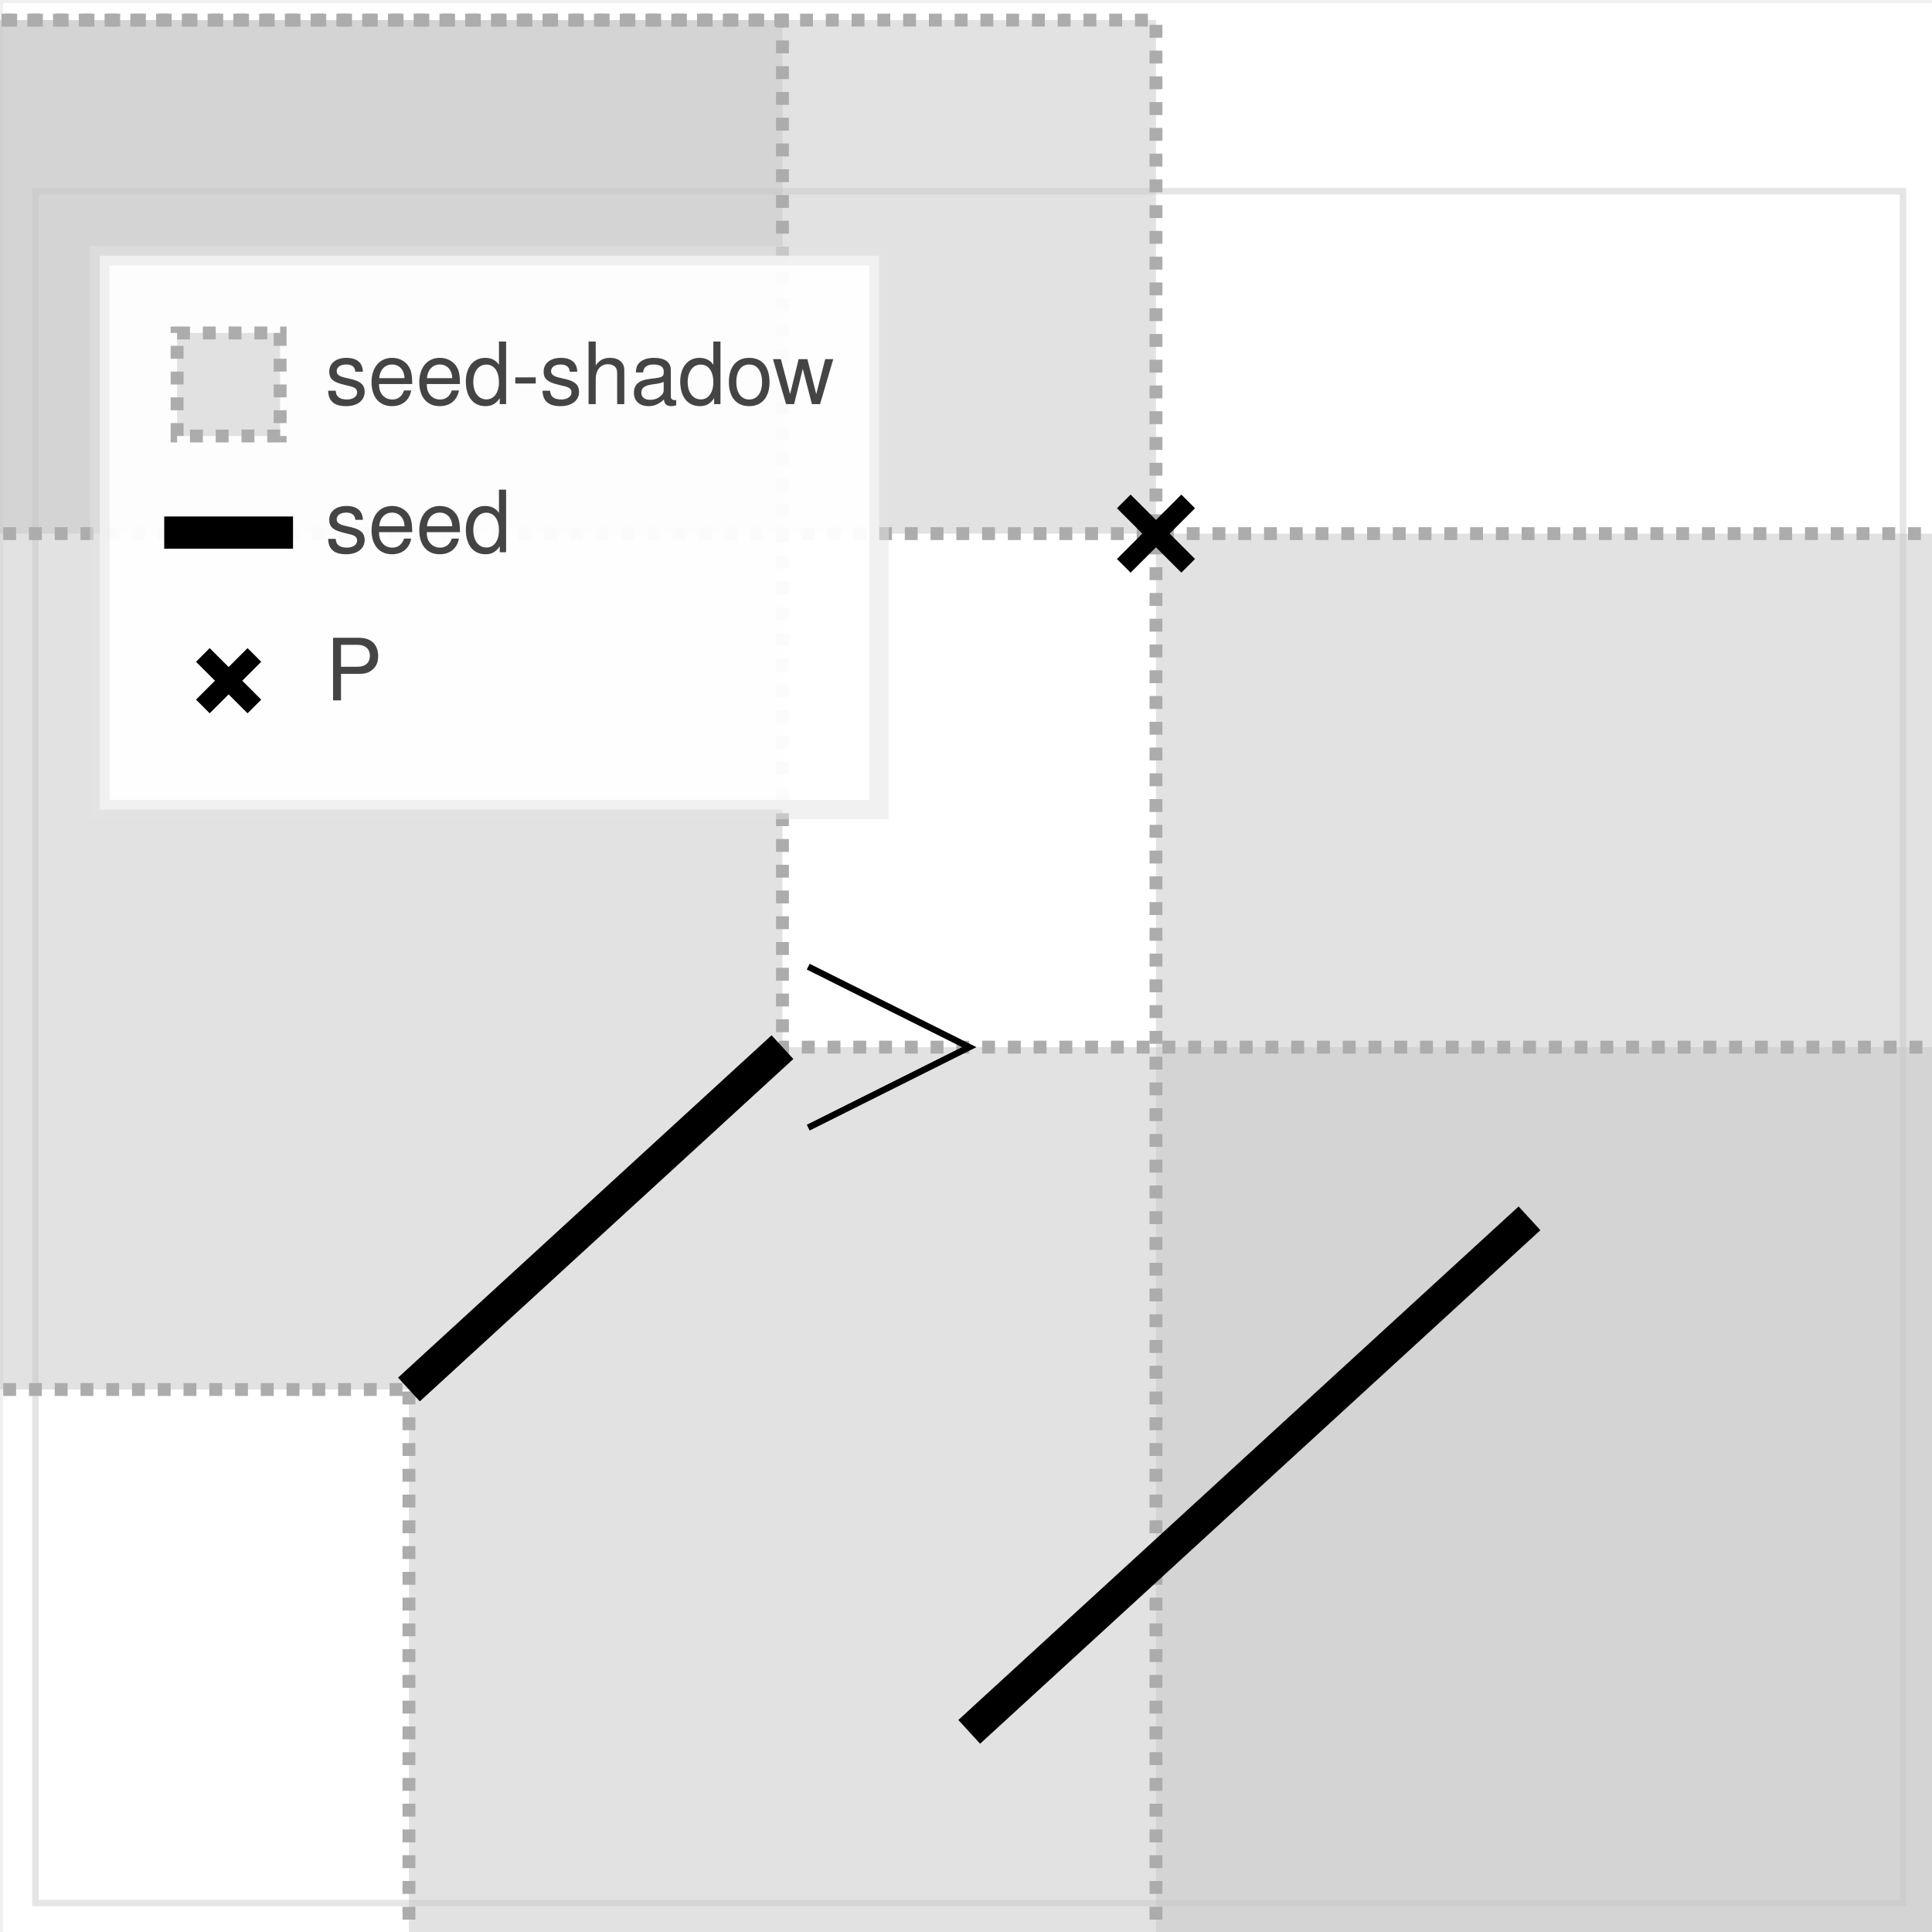
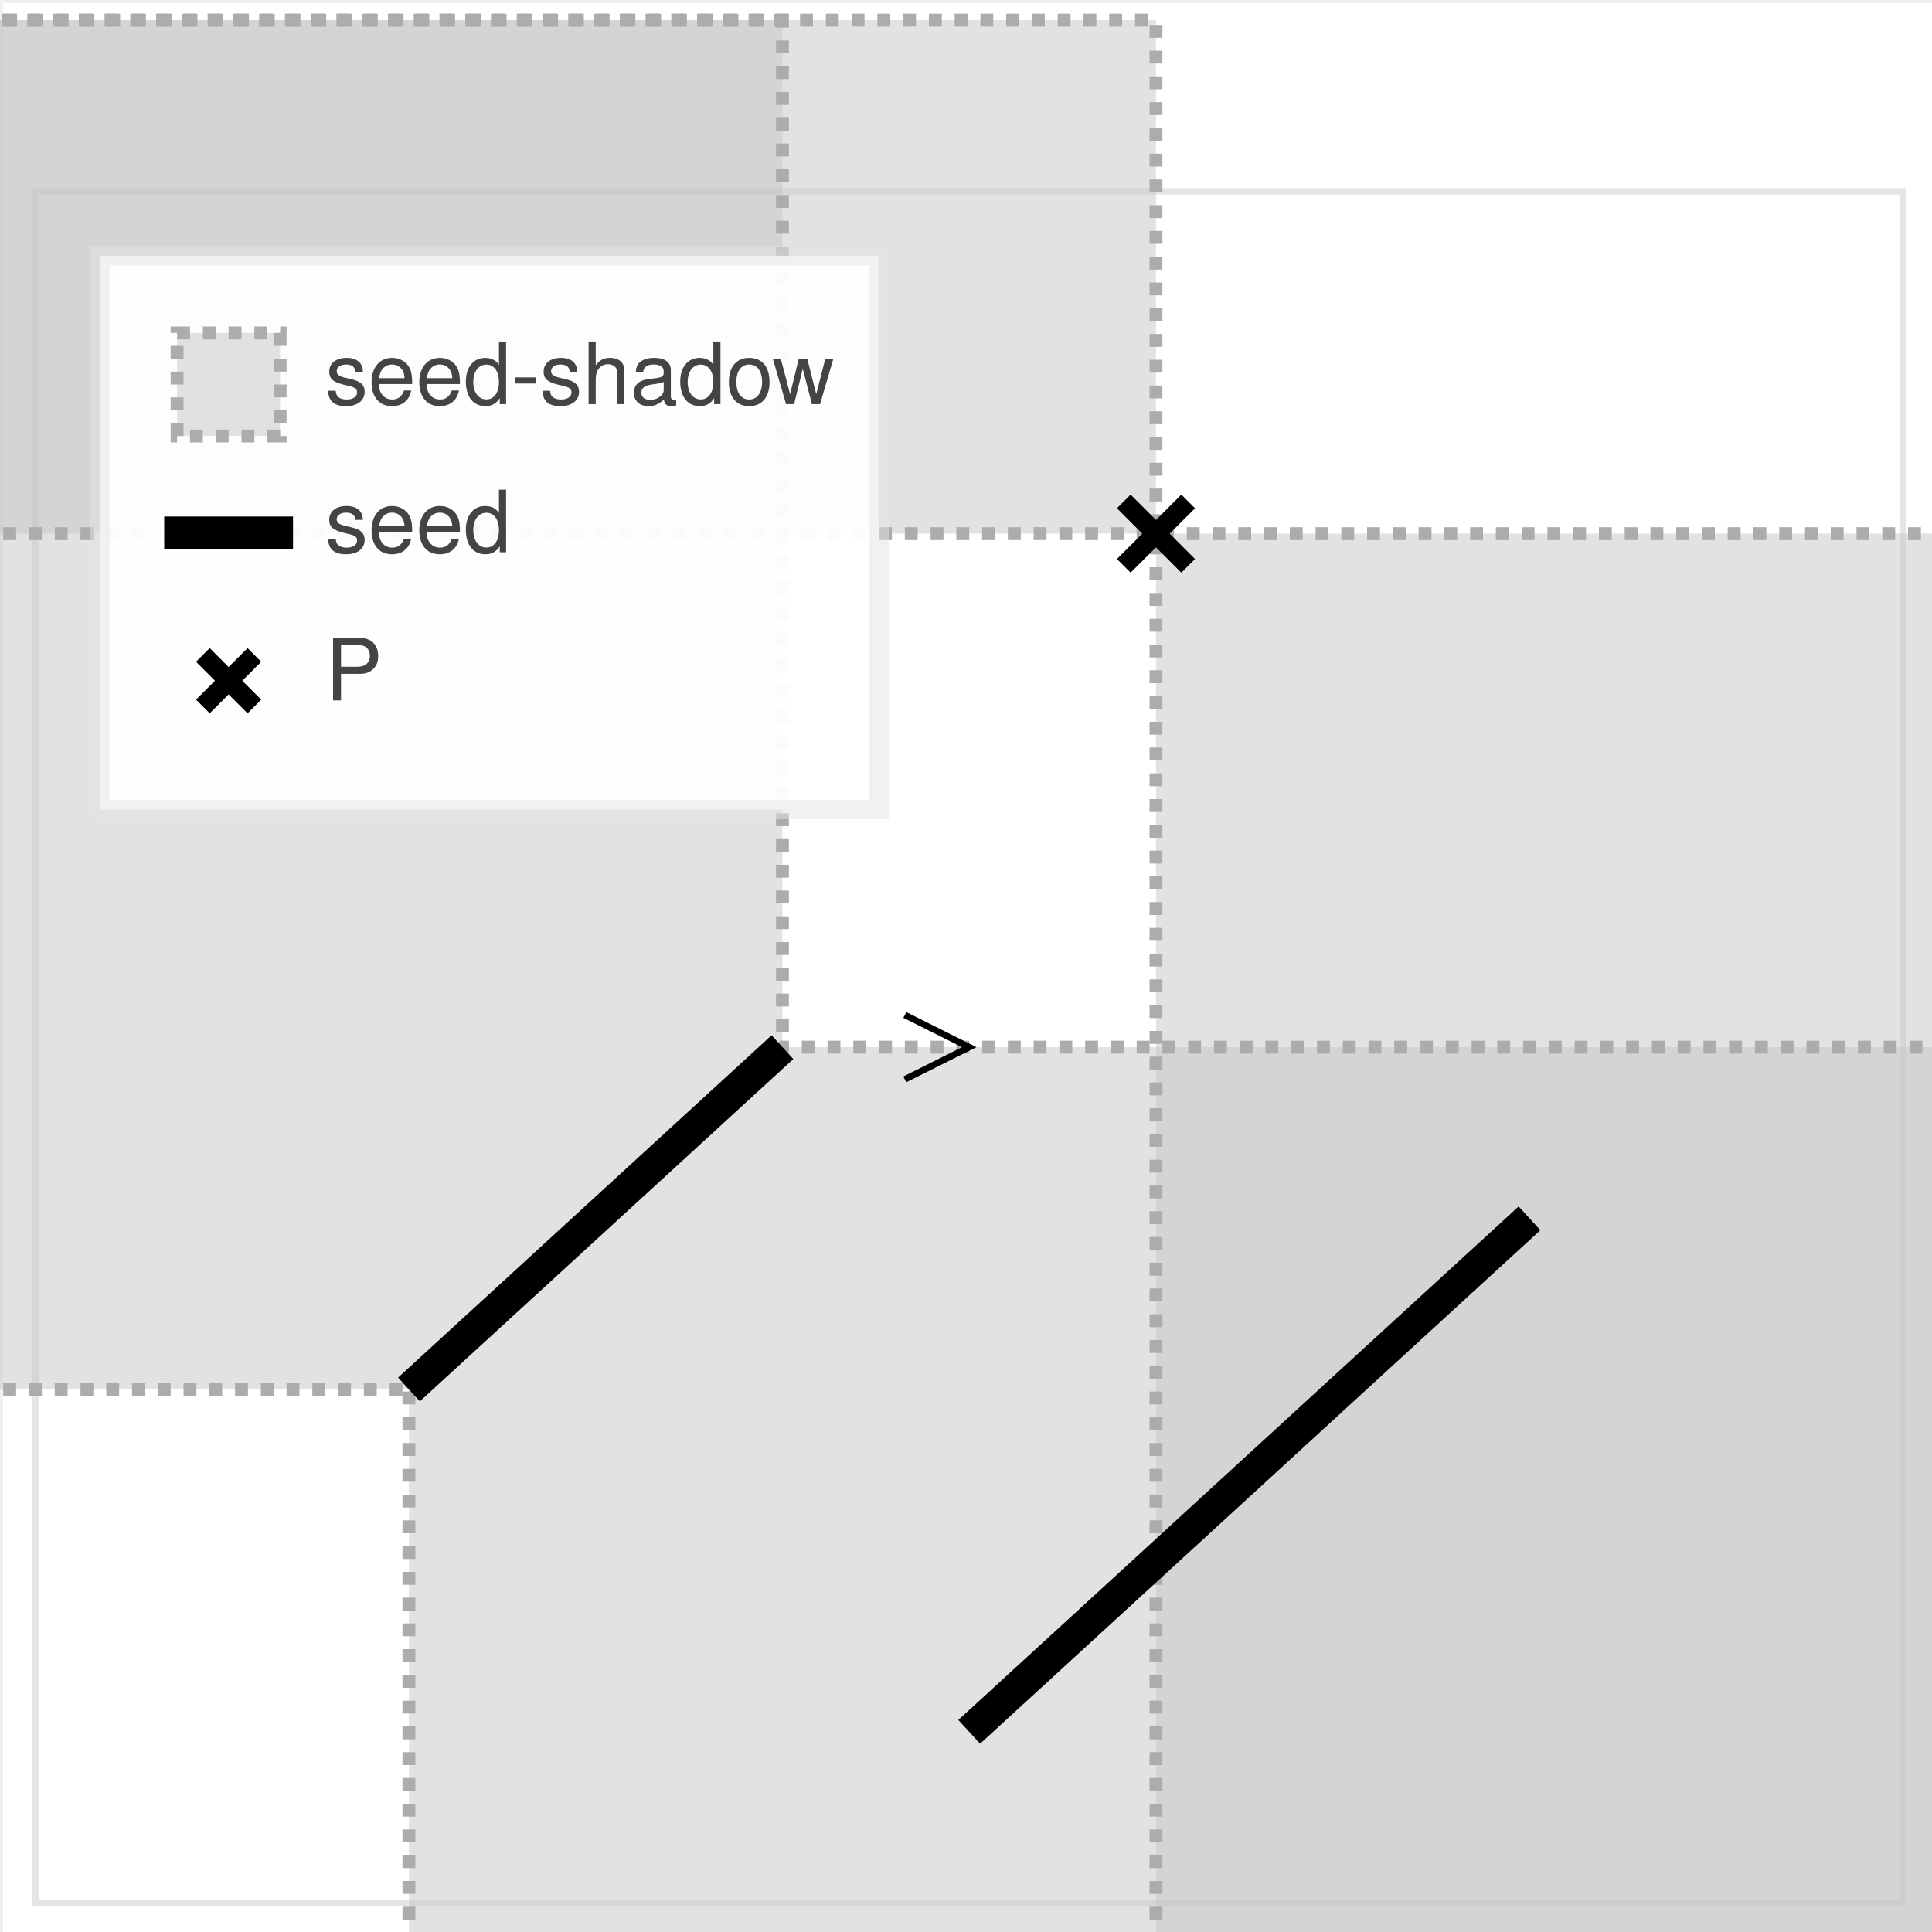
<svg xmlns="http://www.w3.org/2000/svg" version="1.1" width="300" height="300" style="width: 300px; height: 300px;">
  <defs />
  <g>
    <g />
    <g transform="scale(1,1) translate(0.5,0.5)">
      <rect fill="#FFFFFF" stroke="none" x="0" y="0" width="300" height="300" />
      <rect fill="#ffffff" stroke="none" x="0" y="0" width="300" height="300" />
      <rect fill="#FFFFFF" stroke="none" x="5" y="29.2" width="290" height="265.8" />
      <rect fill="#ffffff" stroke="none" x="5" y="29.2" width="290" height="265.8" />
      <g>
        <rect fill="none" stroke="#e5e5e5" x="5" y="29.2" width="290" height="265.8" stroke-miterlimit="10" />
      </g>
      <g>
        <g />
        <g />
        <g>
          <path fill="none" stroke="none" />
          <path fill="#c6c6c6" stroke="none" paint-order="stroke fill markers" d=" M -24 215.26 L 63 215.26 L 121 162.1 L 121 2.62 L -24 2.62 Z" fill-opacity="0.5" />
          <path fill="#c6c6c6" stroke="none" paint-order="stroke fill markers" d=" M 63 321.58 L 63 215.26 L 121 162.1 L 324 162.1 L 324 321.58 Z" fill-opacity="0.5" />
          <path fill="#c6c6c6" stroke="none" paint-order="stroke fill markers" d=" M -24 82.36 L 179 82.36 L 179 82.36 L 179 2.62 L -24 2.62 Z" fill-opacity="0.5" />
          <path fill="#c6c6c6" stroke="none" paint-order="stroke fill markers" d=" M 179 321.58 L 179 82.36 L 179 82.36 L 324 82.36 L 324 321.58 Z" fill-opacity="0.5" />
          <path fill="#c6c6c6" stroke="none" paint-order="stroke fill markers" d="" fill-opacity="0.5" />
          <path fill="none" stroke="#acacac" paint-order="fill stroke markers" d=" M -24 215.26 L 63 215.26 L 121 162.1 L 121 2.62 L -24 2.62 Z" stroke-miterlimit="10" stroke-width="2" stroke-dasharray="2,2" />
          <path fill="none" stroke="#acacac" paint-order="fill stroke markers" d=" M 63 321.58 L 63 215.26 L 121 162.1 L 324 162.1 L 324 321.58 Z" stroke-miterlimit="10" stroke-width="2" stroke-dasharray="2,2" />
          <path fill="none" stroke="#acacac" paint-order="fill stroke markers" d=" M -24 82.36 L 179 82.36 L 179 82.36 L 179 2.62 L -24 2.62 Z" stroke-miterlimit="10" stroke-width="2" stroke-dasharray="2,2" />
          <path fill="none" stroke="#acacac" paint-order="fill stroke markers" d=" M 179 321.58 L 179 82.36 L 179 82.36 L 324 82.36 L 324 321.58 Z" stroke-miterlimit="10" stroke-width="2" stroke-dasharray="2,2" />
          <path fill="none" stroke="#acacac" paint-order="fill stroke markers" d="" stroke-miterlimit="10" stroke-width="2" stroke-dasharray="2,2" />
        </g>
        <g>
          <path fill="none" stroke="none" />
          <path fill="none" stroke="black" paint-order="fill stroke markers" d=" M 63 215.26 L 121 162.1" stroke-miterlimit="10" stroke-width="5" />
          <path fill="none" stroke="none" />
          <path fill="none" stroke="black" paint-order="fill stroke markers" d=" M 150 268.42 L 237 188.68" stroke-miterlimit="10" stroke-width="5" />
          <path fill="none" stroke="none" />
          <path fill="none" stroke="black" paint-order="fill stroke markers" d=" M 179 82.36 L 179 82.36" stroke-miterlimit="10" stroke-width="5" />
          <path fill="none" stroke="none" />
        </g>
        <g stroke="black" stroke-miterlimit="10" stroke-width="3">
          <path fill="none" stroke="none" />
          <path fill="none" stroke="" d="" />
          <g transform="translate(179,82.36)">
            <path fill="none" stroke="" paint-order="fill stroke markers" d=" M -5 5 L 5 -5 M -5 -5 L 5 5" />
            <g transform="translate(-179,-82.36)" />
          </g>
        </g>
      </g>
      <g>
        <g />
        <g stroke="black" stroke-miterlimit="10" stroke-width="3">
          <path fill="#ffffff" stroke="#e5e5e5" paint-order="fill stroke markers" d=" M 15 39.2 L 136 39.2 L 136 125.2 L 15 125.2 L 15 39.2 Z" fill-opacity="0.95" stroke-miterlimit="10" stroke-opacity="0.5" />
          <text fill="#444444" stroke="none" font-family="helvetica" font-size="10pt" font-style="normal" font-weight="normal" text-decoration="normal" x="50" y="59.2" text-anchor="start" dominant-baseline="central">seed-shadow</text>
          <rect fill="#c6c6c6" stroke="none" x="27" y="51.2" width="16" height="16" fill-opacity="0.5" />
          <path fill="none" stroke="#acacac" paint-order="fill stroke markers" d=" M 27 51.2 L 43 51.2 L 43 67.2 L 27 67.2 L 27 51.2 Z" stroke-miterlimit="10" stroke-width="2" stroke-dasharray="2,2" />
          <text fill="#444444" stroke="none" font-family="helvetica" font-size="10pt" font-style="normal" font-weight="normal" text-decoration="normal" x="50" y="82.2" text-anchor="start" dominant-baseline="central">seed</text>
          <g>
            <path fill="none" stroke="black" paint-order="fill stroke markers" d=" M 25 82.2 L 45 82.2" stroke-miterlimit="10" stroke-width="5" />
          </g>
          <text fill="#444444" stroke="none" font-family="helvetica" font-size="10pt" font-style="normal" font-weight="normal" text-decoration="normal" x="50" y="105.2" text-anchor="start" dominant-baseline="central">P</text>
          <path fill="none" stroke="" d="" />
          <g transform="translate(35,105.2)">
            <path fill="none" stroke="" paint-order="fill stroke markers" d=" M -4 4 L 4 -4 M -4 -4 L 4 4" />
            <g transform="translate(-35,-105.2)" />
          </g>
        </g>
        <g>
          <g transform="translate(150,162.1) rotate(90,0,0)">
-             <path fill="none" stroke="black" paint-order="fill stroke markers" d=" M 12.5 25 L 0 0 L -12.5 25" stroke-miterlimit="10" />
+             <path fill="none" stroke="black" paint-order="fill stroke markers" d=" M 5 10 L 0 0 L -5 10" stroke-miterlimit="10" />
          </g>
          <path fill="none" stroke="none" />
          <g transform="translate(150,162.1) rotate(90,0,0)">
            <path fill="none" stroke="none" />
          </g>
        </g>
      </g>
    </g>
  </g>
</svg>
